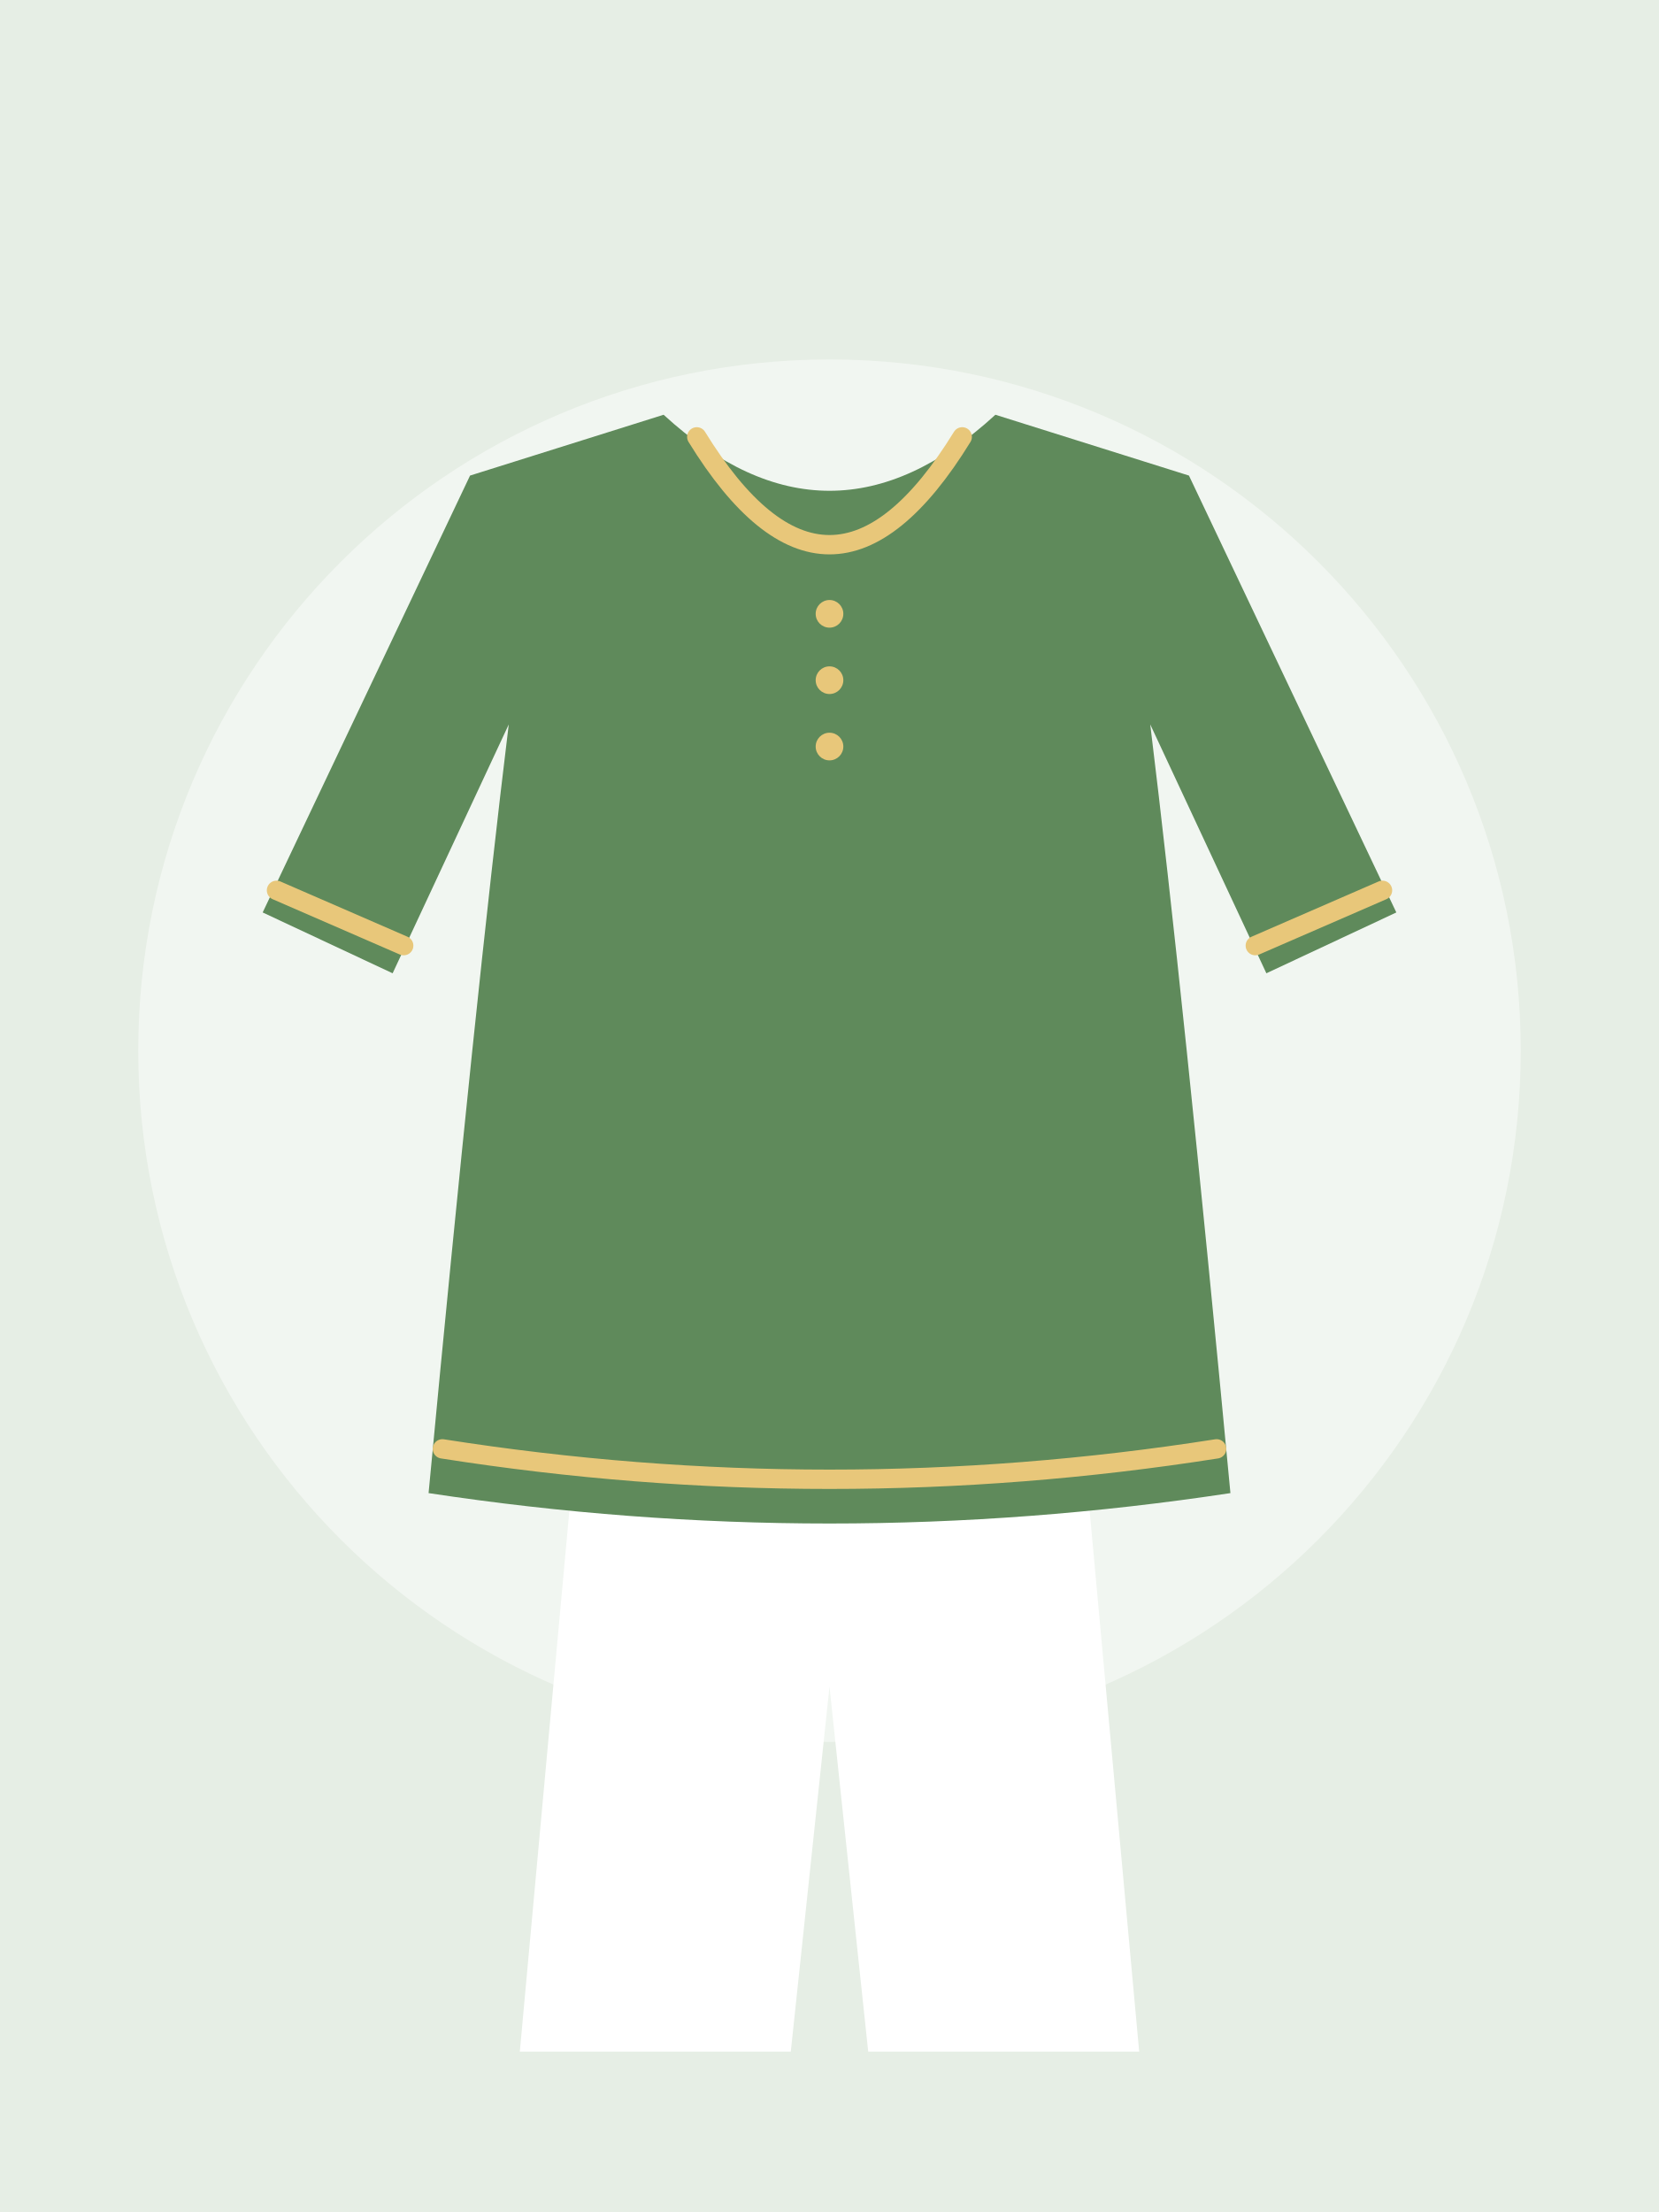
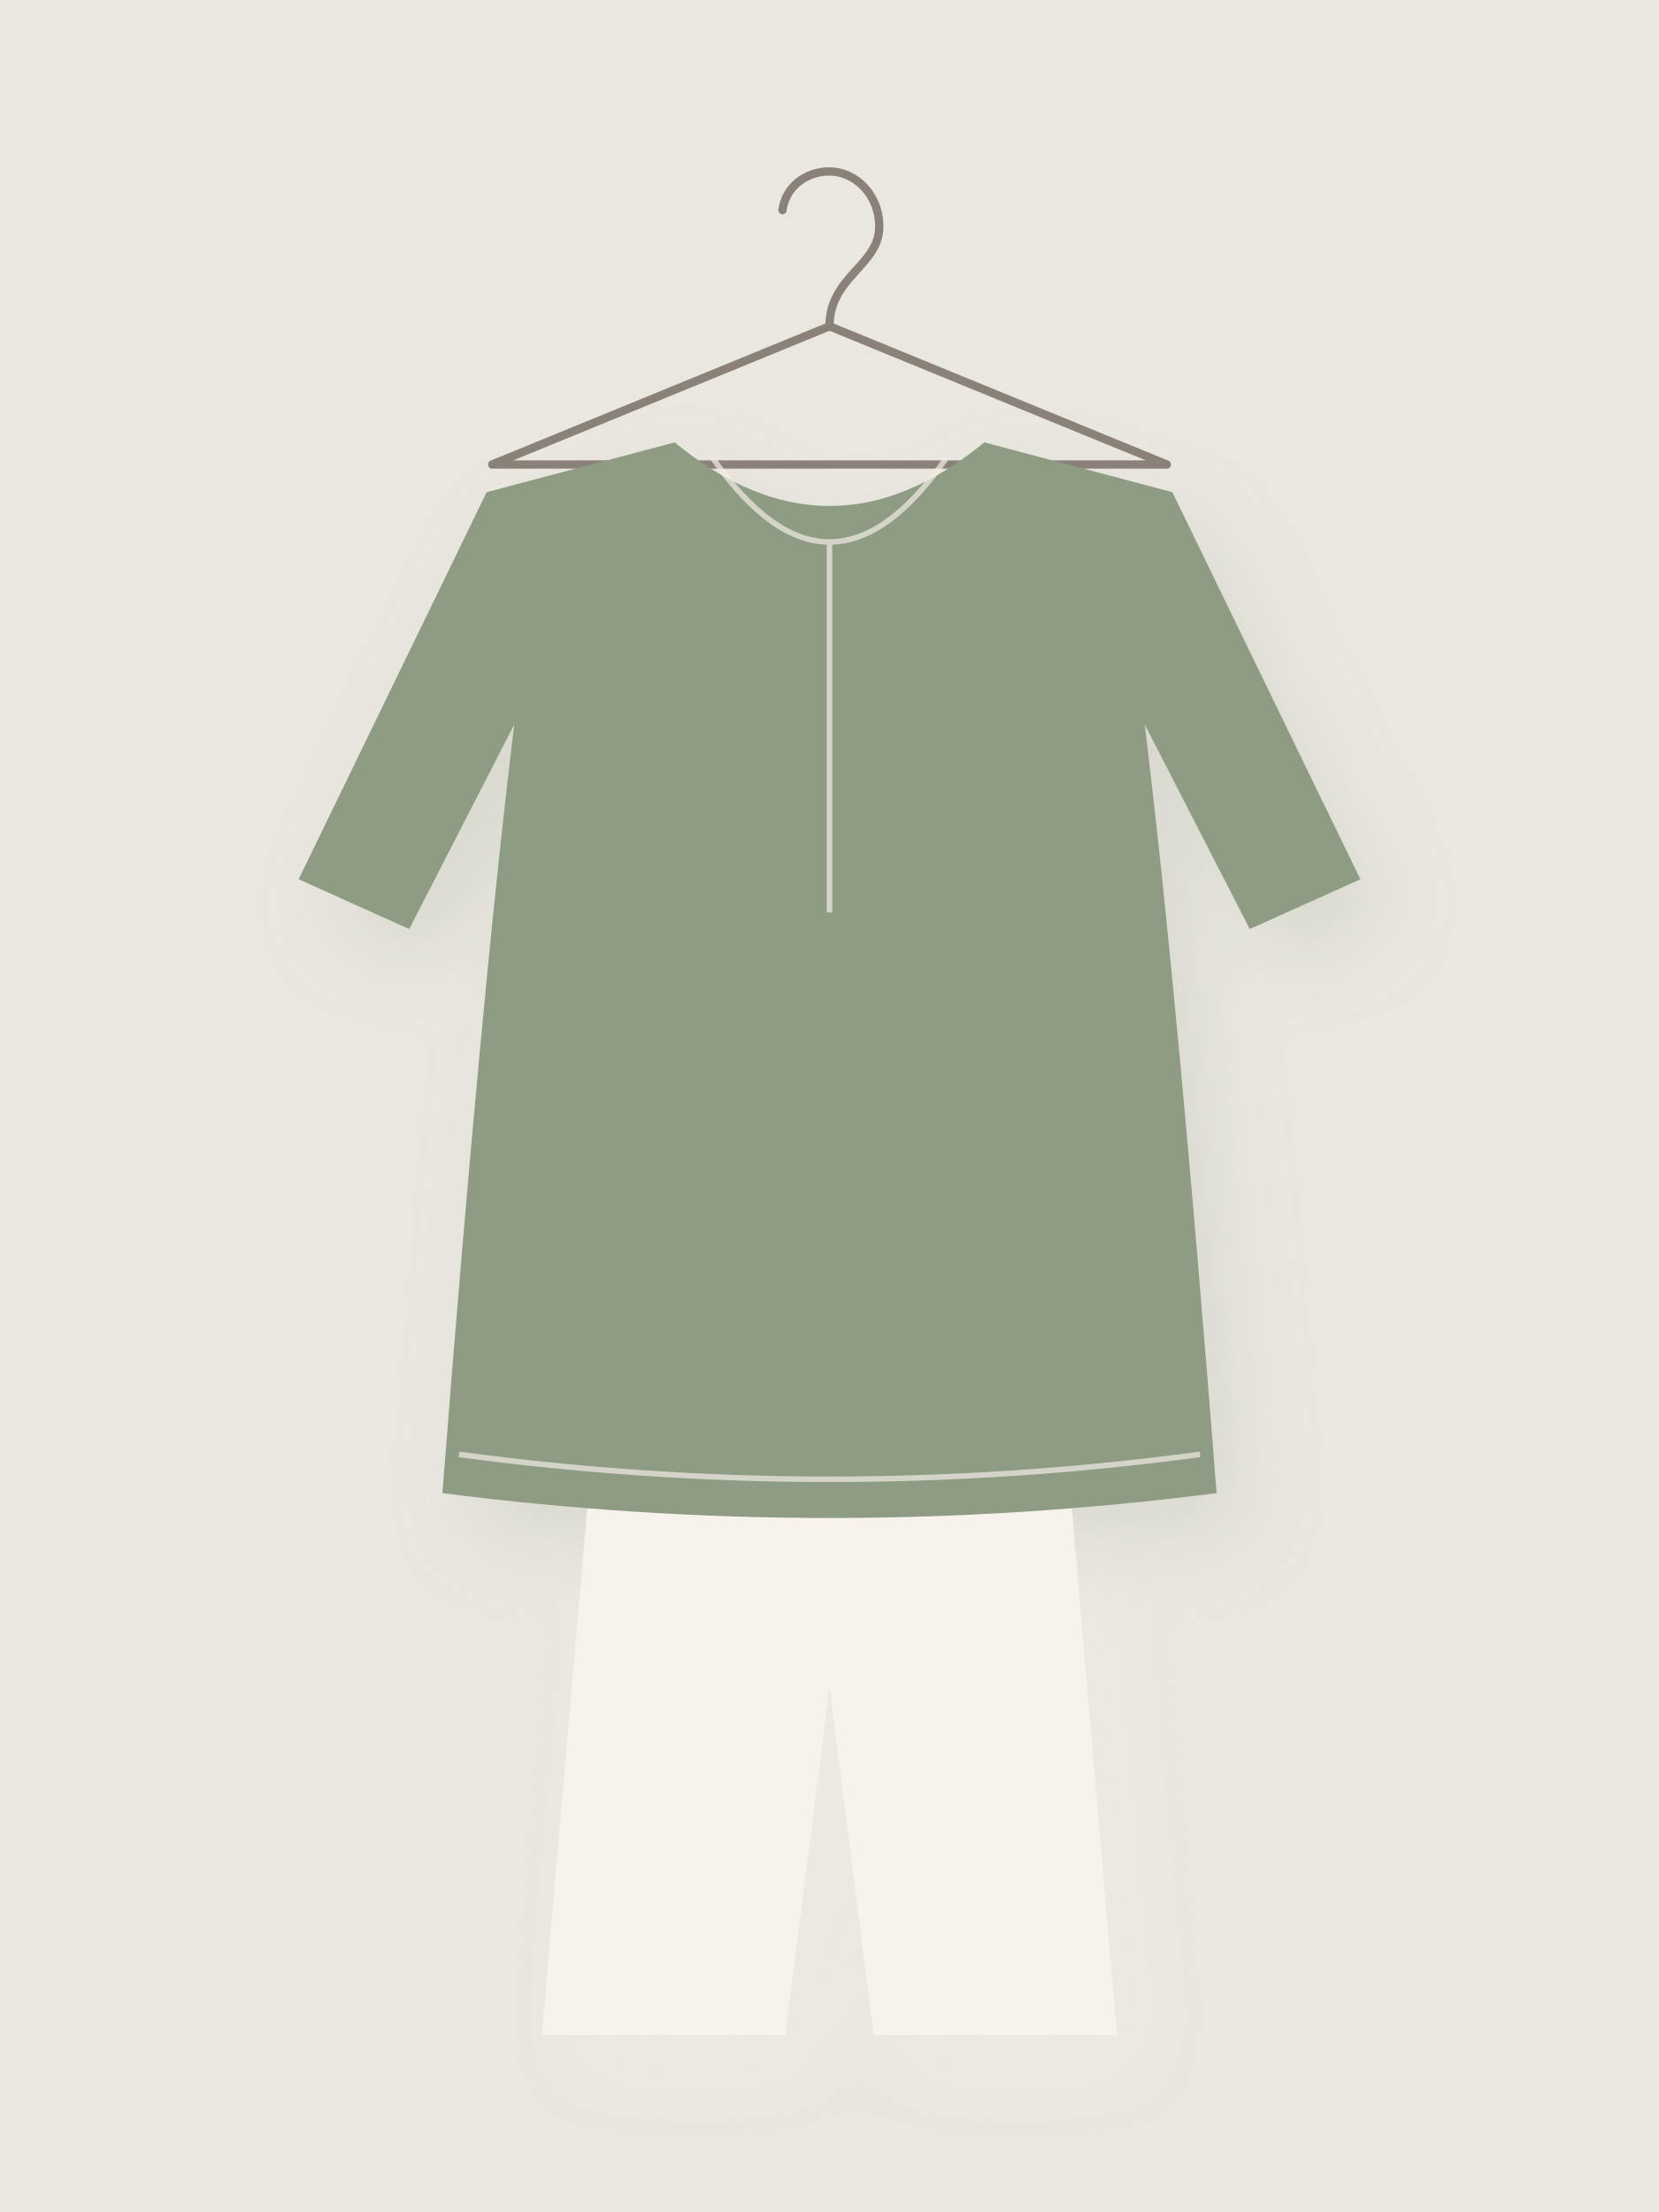
- <svg xmlns="http://www.w3.org/2000/svg" viewBox="0 0 600 800">
-   <rect width="600" height="800" fill="#E6EEE5" />
-   <circle cx="300" cy="380" r="250" fill="#ffffff" opacity="0.45" />
-   <path d="M212,480 L388,480 L412,742 L314,742 L300,610 L286,742 L188,742 Z" fill="#FFFFFF" />
-   <path d="M240,150 Q300,205 360,150 L430,172 L505,330 L458,352 L416,262 Q428,360 445,540 Q300,562 155,540 Q172,360 184,262 L142,352 L95,330 L170,172 Z" fill="#5F8A5B" />
-   <path d="M252,158 Q300,236 348,158" fill="none" stroke="#E8C77A" stroke-width="7" stroke-linecap="round" />
-   <path d="M160,524 Q300,546 440,524" fill="none" stroke="#E8C77A" stroke-width="7" stroke-linecap="round" />
-   <path d="M100,322 L146,342" stroke="#E8C77A" stroke-width="7" stroke-linecap="round" />
-   <path d="M500,322 L454,342" stroke="#E8C77A" stroke-width="7" stroke-linecap="round" />
-   <circle cx="300" cy="222" r="5" fill="#E8C77A" />
-   <circle cx="300" cy="246" r="5" fill="#E8C77A" />
-   <circle cx="300" cy="270" r="5" fill="#E8C77A" />
+ <svg xmlns="http://www.w3.org/2000/svg" viewBox="0 0 600 800" preserveAspectRatio="xMidYMid slice">
+   <defs>
+     <filter id="s" x="-20%" y="-20%" width="140%" height="140%">
+       <feGaussianBlur stdDeviation="14" />
+     </filter>
+   </defs>
+   <rect width="600" height="800" fill="#EAE7E0" />
+   <g transform="translate(0,0)">
+     <g transform="translate(10,14)" opacity="0.18" filter="url(#s)" fill="#3b2f28">
+       <path d="M218,480 L382,480 L404,736 L316,736 L300,610 L284,736 L196,736 Z" fill="#F7F3EC" />
+       <path d="M244,160 Q300,206 356,160 L424,178 L492,318 L452,336 L414,262 Q426,360 440,540 Q300,558 160,540 Q174,360 186,262 L148,336 L108,318 L176,178 Z" fill="#8E9C84" />
+       <g fill="none" stroke="#F4EDE6" stroke-width="2" opacity="0.7">
+         <path d="M258,166 Q300,226 342,166" />
+         <path d="M300,196 L300,330" />
+         <path d="M166,526 Q300,544 434,526" />
+       </g>
+     </g>
+     <g fill="none" stroke="#8A8178" stroke-width="3" stroke-linecap="round" stroke-linejoin="round">
+       <path d="M300,118 C300,100 318,96 318,82 C318,70 309,62 300,62 C291,62 284,68 283,76" />
+       <path d="M300,118 L178,168 L422,168 Z" />
+     </g>
+     <path d="M218,480 L382,480 L404,736 L316,736 L300,610 L284,736 L196,736 Z" fill="#F7F3EC" />
+     <path d="M244,160 Q300,206 356,160 L424,178 L492,318 L452,336 L414,262 Q426,360 440,540 Q300,558 160,540 Q174,360 186,262 L148,336 L108,318 L176,178 Z" fill="#8E9C84" />
+     <g fill="none" stroke="#F4EDE6" stroke-width="2" opacity="0.7">
+       <path d="M258,166 Q300,226 342,166" />
+       <path d="M300,196 L300,330" />
+       <path d="M166,526 Q300,544 434,526" />
+     </g>
+   </g>
</svg>
